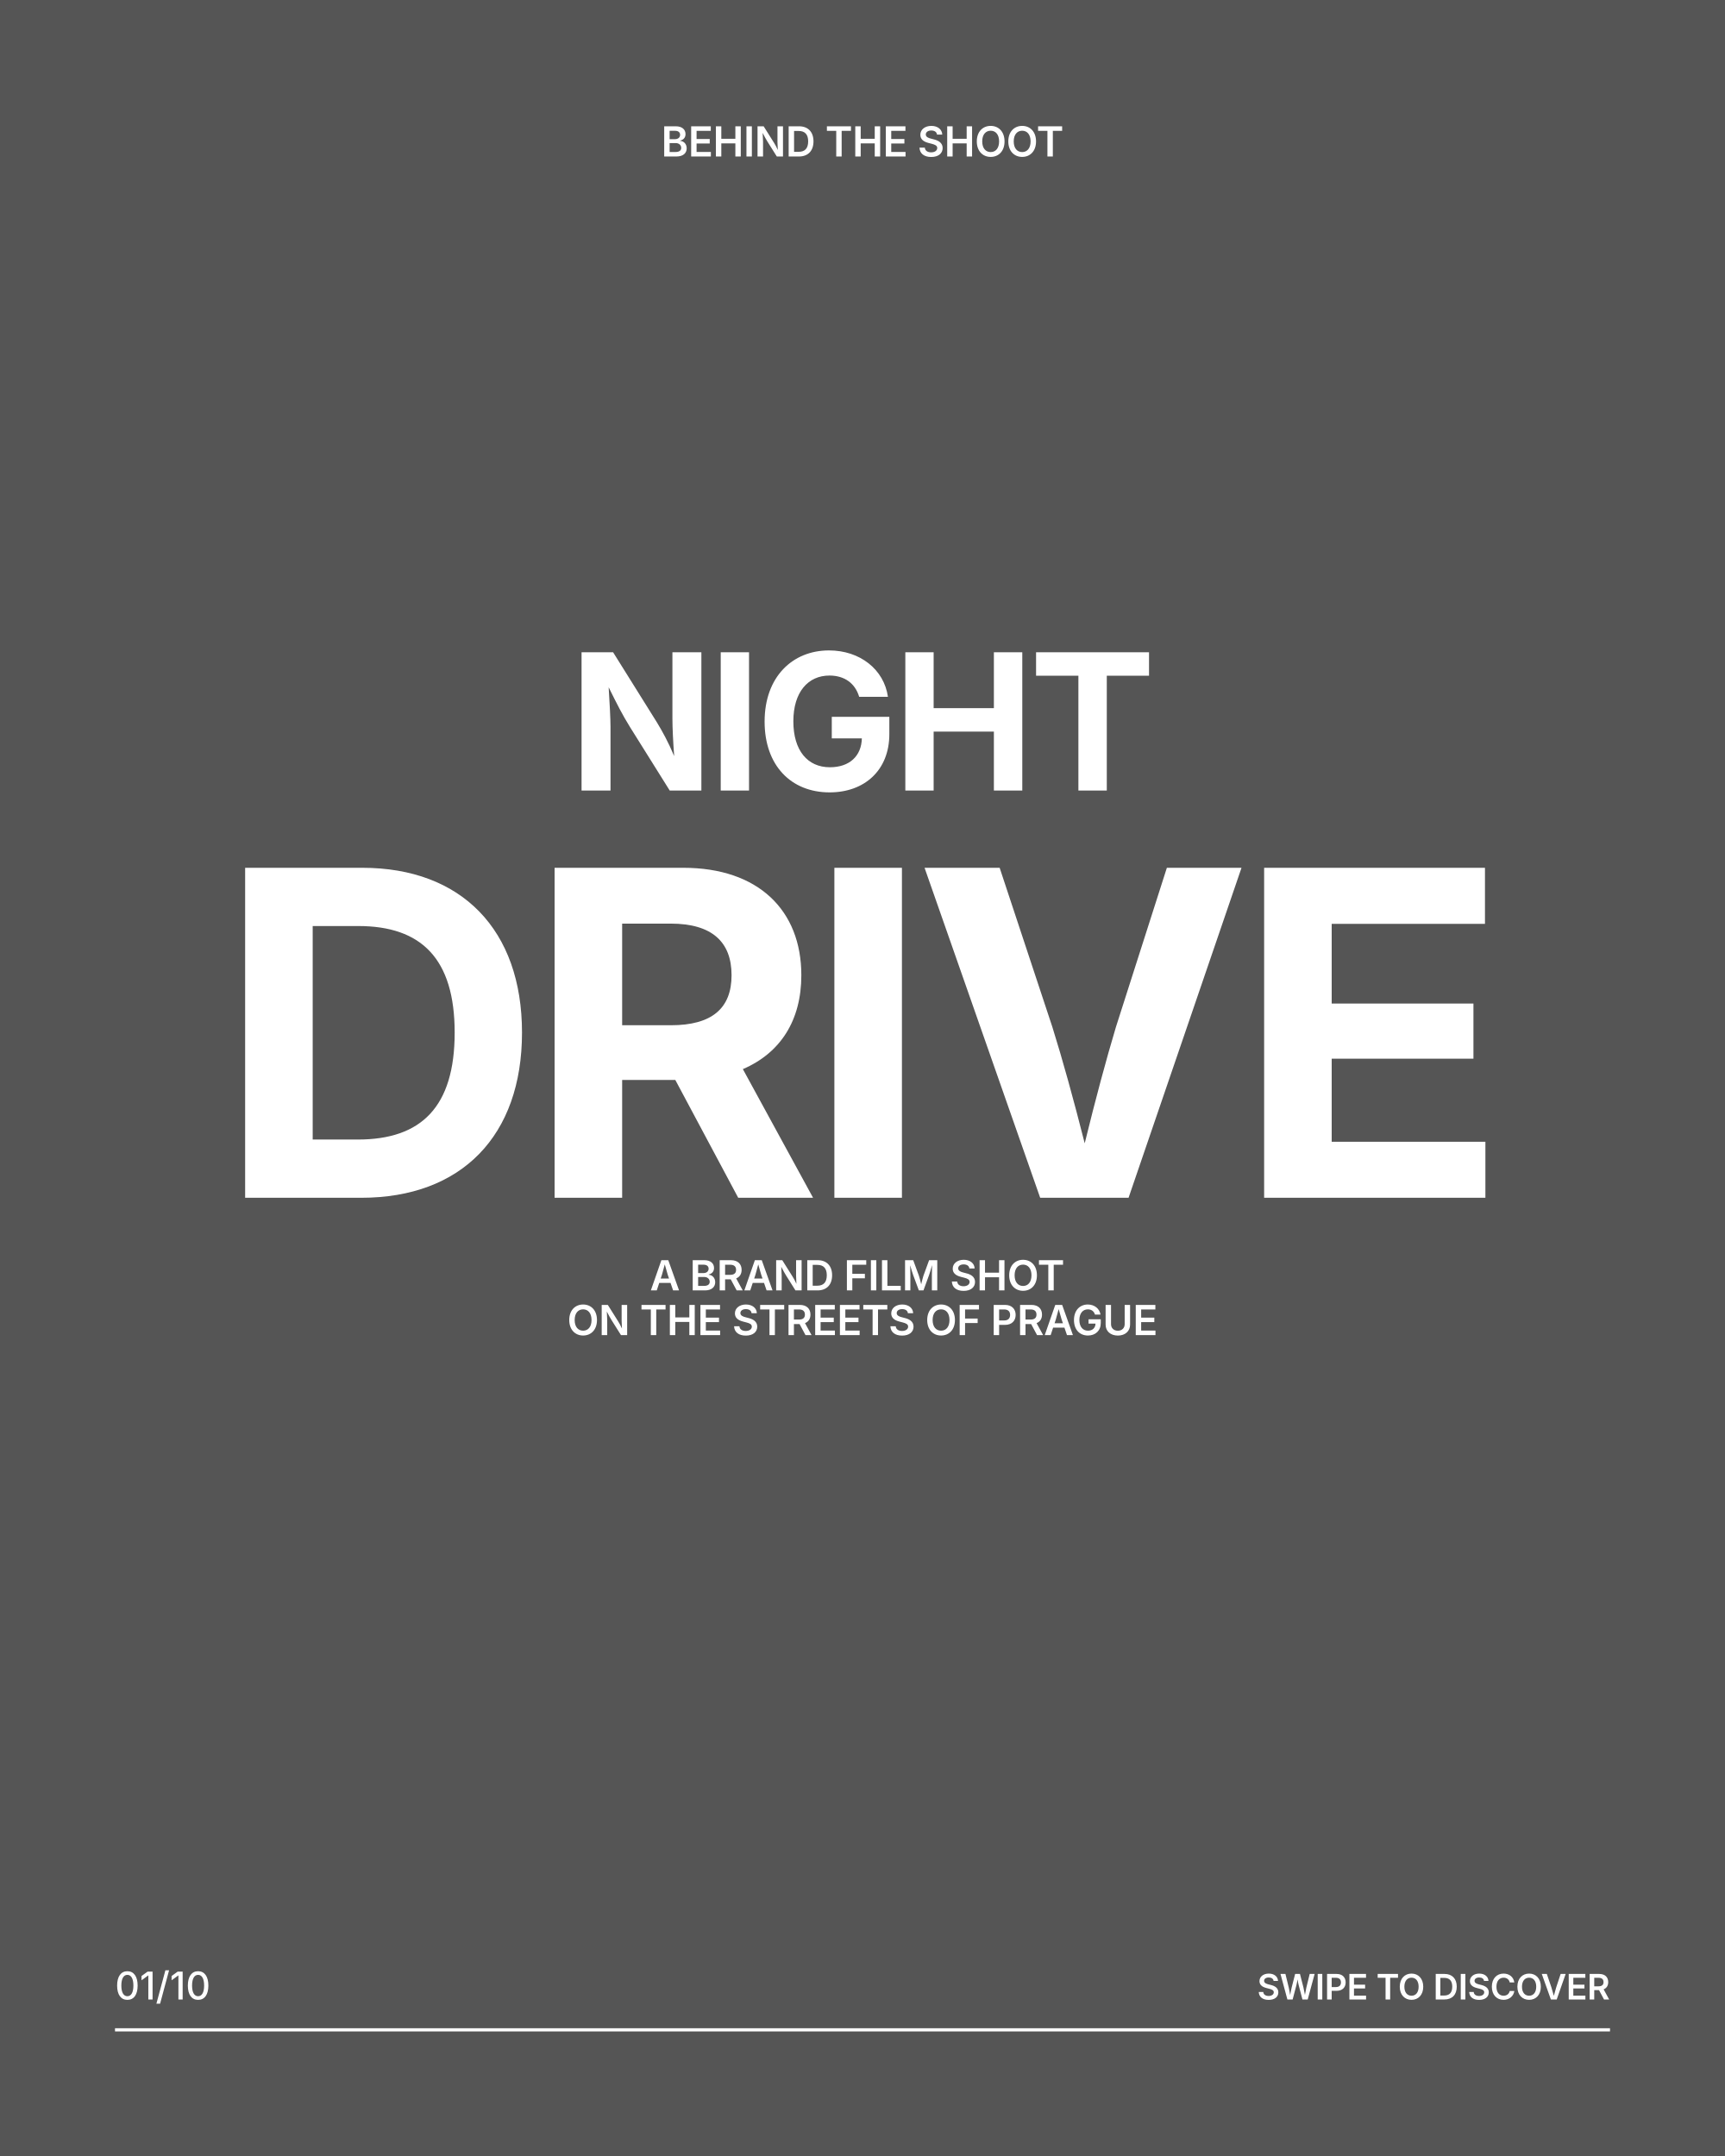
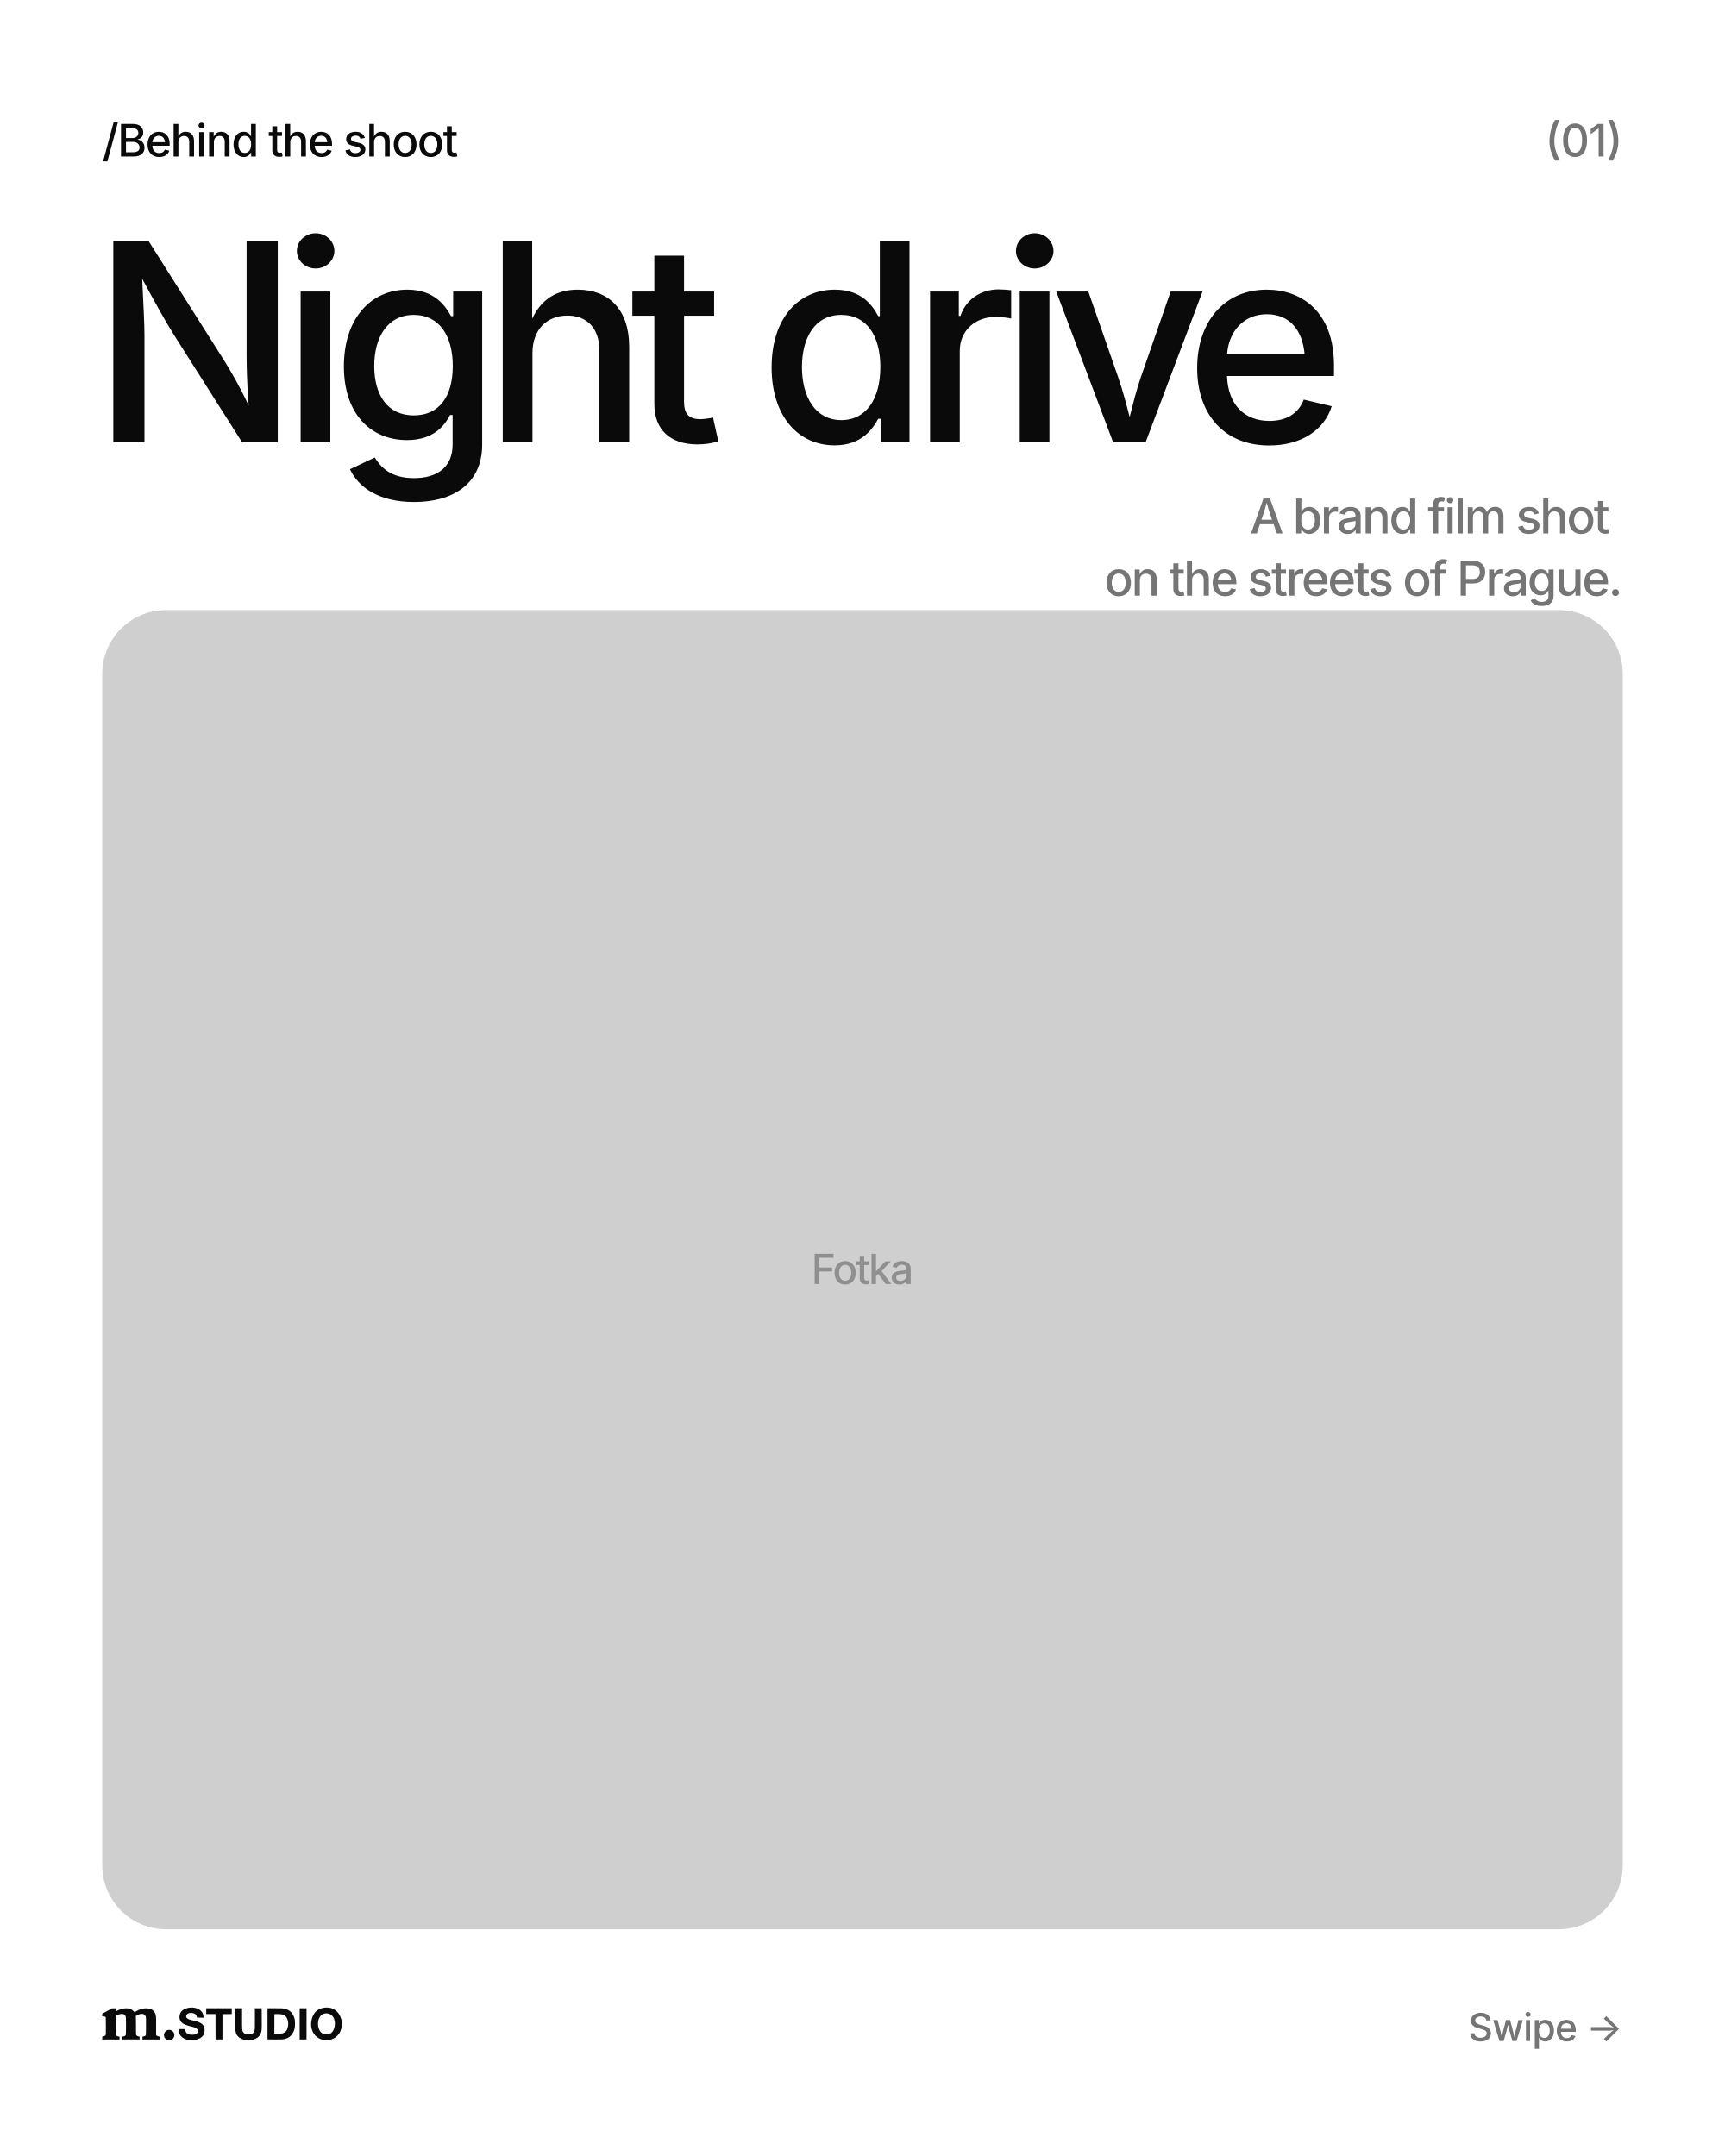
<svg xmlns="http://www.w3.org/2000/svg" width="1080" height="1350" viewBox="0 0 1080 1350">
-   <rect id="Background" width="1080" height="1350" fill="#767676" />
-   <rect id="Photo – vložte obrázek" x="0" y="0" width="1080" height="1350" rx="0" fill="#767676" />
-   <rect id="Shade" width="1080" height="1350" fill="#000" fill-opacity="0.28" />
-   <text id="Label" x="540" y="98" font-family="Inter" font-size="26" font-weight="600" letter-spacing="-0.26" fill="#FFFFFF" text-anchor="middle">BEHIND THE SHOOT</text>
-   <text id="Kicker" x="540" y="495" font-family="Inter" font-size="119" font-weight="700" letter-spacing="-3.57" fill="#FFFFFF" text-anchor="middle">NIGHT</text>
-   <text id="Title" x="540" y="750" font-family="Inter" font-size="284" font-weight="700" letter-spacing="-11.35" fill="#FFFFFF" text-anchor="middle">DRIVE</text>
-   <text id="Subtitle" font-family="Inter" font-size="26" font-weight="600" letter-spacing="-0.26" fill="#FFFFFF" text-anchor="middle">
-     <tspan x="540" y="808">A BRAND FILM SHOT</tspan>
-     <tspan x="540" y="836">ON THE STREETS OF PRAGUE</tspan>
+   <rect id="Background" width="1080" height="1350" fill="#FFFFFF" />
+   <g id="Section label">
+     <text id="Label" x="64" y="98" font-family="Inter" font-size="28" font-weight="500" letter-spacing="-0.84" fill="#0A0A0A" text-anchor="start">/Behind the shoot</text>
+     <text id="Index" x="1016" y="98" font-family="Inter" font-size="28" font-weight="500" letter-spacing="-0.56" fill="#757575" text-anchor="end">(01)</text>
+   </g>
+   <text id="Title" x="57" y="277" font-family="Inter" font-size="173" font-weight="500" letter-spacing="-12.12" fill="#0A0A0A" text-anchor="start">Night drive</text>
+   <text id="Tagline" font-family="Inter" font-size="30" font-weight="500" letter-spacing="-1.20" text-anchor="end">
+     <tspan x="1016" y="334">
+       <tspan fill="#757575">A brand film shot</tspan>
+     </tspan>
+     <tspan x="1016" y="373">
+       <tspan fill="#757575">on the streets of Prague.</tspan>
+     </tspan>
  </text>
+   <rect id="Photo – vložte obrázek" x="64" y="382" width="952" height="826" rx="40" fill="#CFCFCF" />
+   <text id="Hint – smazat" x="540" y="804" font-family="Inter" font-size="26" font-weight="500" letter-spacing="-1.04" fill="#8F8F8F" text-anchor="middle">Fotka</text>
  <g id="Footer">
-     <text id="Counter" x="72" y="1252" font-family="Inter" font-size="24" font-weight="500" letter-spacing="0.00" fill="#FFFFFF" text-anchor="start">01/10</text>
-     <text id="CTA" x="1008" y="1252" font-family="Inter" font-size="22" font-weight="600" letter-spacing="-0.22" fill="#FFFFFF" text-anchor="end">SWIPE TO DISCOVER</text>
-     <rect id="Line" x="72" y="1270" width="936" height="2" fill="#FFFFFF" />
+     <g id="Logo m.STUDIO" transform="translate(64 1257) scale(0.04688)">
+       <path fill="#0A0A0A" fill-rule="evenodd" d="M 879.37 436.51 C 864.89 433.36 853.86 426.92 842.98 415.27 C 811.69 381.76 821.75 327.27 863.08 306.46 C 892.07 291.86 927.01 299.29 947.94 324.50 C 956.60 334.93 961.33 346.26 962.94 360.46 C 965.06 379.12 960.44 396.23 949.28 411.08 C 933.78 431.70 905.14 442.11 879.37 436.51 Z  M 1923.50 435.50 C 1865.42 428.80 1820.12 403.39 1796.67 364.36 C 1787.73 349.47 1783.24 335.24 1779.53 310.00 C 1779.33 308.62 1778.89 305.70 1778.56 303.50 C 1778.23 301.30 1777.32 289.91 1776.53 278.19 C 1775.37 260.72 1775.22 234.60 1775.72 133.44 L 1776.32 10.00 L 1822.14 10.00 L 1867.96 10.00 L 1867.77 132.25 C 1867.52 301.63 1868.01 308.39 1882.16 329.55 C 1893.75 346.88 1915.15 356.74 1945.90 358.92 C 1991.95 362.18 2019.65 348.13 2031.46 315.51 C 2034.10 308.24 2037.31 293.82 2038.60 283.50 C 2039.01 280.20 2039.23 217.31 2039.08 143.75 L 2038.80 10.00 L 2084.26 10.00 L 2129.71 10.00 L 2130.44 138.80 C 2131.16 264.20 2131.06 274.47 2128.85 297.50 C 2123.33 355.12 2098.21 392.75 2049.74 415.99 C 2013.48 433.39 1967.20 440.54 1923.50 435.50 Z  M 1173.00 435.29 C 1164.03 434.73 1140.11 431.03 1131.50 428.86 C 1100.40 421.02 1077.96 408.95 1058.40 389.53 C 1040.08 371.35 1029.18 351.32 1022.51 323.61 C 1019.76 312.17 1018.00 300.21 1018.00 292.92 L 1018.00 287.98 L 1061.66 288.24 L 1105.31 288.50 L 1106.98 296.50 C 1109.65 309.29 1111.89 315.92 1116.59 325.05 C 1131.38 353.75 1159.23 365.37 1209.32 363.72 C 1226.43 363.16 1231.86 362.07 1244.88 356.56 C 1259.75 350.27 1271.81 339.95 1276.78 329.25 C 1279.01 324.45 1279.46 322.09 1279.48 314.98 C 1279.50 307.32 1279.16 305.77 1276.18 299.71 C 1267.45 281.98 1248.37 270.04 1212.56 259.91 C 1204.89 257.74 1197.69 255.79 1196.56 255.56 C 1195.43 255.34 1191.35 254.40 1187.50 253.48 C 1183.65 252.56 1179.60 251.63 1178.50 251.41 C 1163.24 248.40 1132.49 238.77 1105.51 228.56 C 1084.18 220.48 1061.22 203.55 1049.70 187.42 C 1043.84 179.20 1037.18 164.28 1034.34 153.00 C 1030.79 138.90 1030.58 117.28 1033.86 103.73 C 1040.18 77.68 1049.95 60.03 1067.32 43.33 C 1082.54 28.69 1097.58 19.99 1121.00 12.28 C 1145.06 4.36 1167.80 0.70 1193.00 0.69 C 1221.60 0.69 1245.09 4.95 1269.00 14.48 C 1284.23 20.55 1298.68 28.58 1309.45 36.98 C 1322.01 46.76 1334.98 62.69 1341.62 76.50 C 1348.51 90.83 1353.96 115.16 1353.99 131.76 L 1354.00 136.02 L 1309.82 135.76 L 1265.64 135.50 L 1263.96 127.00 C 1260.81 111.15 1257.26 104.12 1247.11 93.65 C 1236.14 82.33 1226.19 77.65 1205.34 73.97 C 1191.31 71.50 1180.25 71.47 1166.92 73.88 C 1143.86 78.06 1133.33 85.48 1124.76 103.63 C 1120.52 112.62 1119.69 124.25 1122.79 131.26 C 1128.10 143.26 1143.56 153.66 1167.50 161.32 C 1171.90 162.72 1183.83 165.90 1194.00 168.37 C 1266.09 185.87 1277.38 189.27 1300.80 200.54 C 1318.01 208.82 1328.59 215.93 1338.75 226.05 C 1353.72 240.96 1362.70 258.24 1366.04 278.55 C 1367.55 287.72 1367.51 314.31 1365.98 325.00 C 1364.42 335.86 1358.06 355.40 1353.33 363.91 C 1329.85 406.07 1283.94 429.01 1211.00 435.03 C 1200.81 435.87 1184.23 435.98 1173.00 435.29 Z  M 2972.50 435.38 C 2955.78 433.65 2934.56 428.70 2917.75 422.62 C 2879.75 408.86 2844.83 379.91 2822.16 343.35 C 2809.02 322.17 2796.58 289.40 2793.54 268.00 C 2793.19 265.52 2792.47 261.48 2791.94 259.00 C 2790.18 250.82 2789.21 224.60 2790.07 208.32 C 2792.40 164.38 2807.31 118.34 2831.43 80.66 C 2839.25 68.42 2840.67 66.58 2849.50 57.15 C 2874.67 30.27 2918.47 9.35 2963.90 2.52 C 2987.08 -0.97 3018.61 -0.29 3040.50 4.15 C 3090.93 14.39 3133.48 43.73 3162.40 88.19 C 3177.05 110.72 3190.18 143.78 3195.49 171.50 C 3199.83 194.18 3201.14 228.68 3198.47 250.00 C 3197.61 256.88 3196.72 263.18 3196.49 264.00 C 3196.26 264.82 3195.87 266.62 3195.61 268.00 C 3190.42 296.02 3178.32 326.19 3163.15 349.00 C 3136.86 388.52 3098.67 416.02 3052.50 428.68 C 3032.39 434.19 3024.88 435.16 3000.00 435.49 C 2987.07 435.65 2974.70 435.61 2972.50 435.38 Z  M 0.23 408.29 L 0.50 389.58 L 12.19 387.37 C 36.38 382.80 44.98 375.41 47.98 356.61 C 49.32 348.27 48.51 140.55 47.12 134.79 C 45.57 128.35 42.78 124.66 37.49 122.02 C 32.94 119.76 31.10 119.52 16.25 119.16 L -0.00 118.77 L 0.01 101.13 L 0.02 83.50 L 15.76 74.86 C 33.28 65.24 61.73 49.58 84.50 37.00 C 92.75 32.45 101.30 27.74 103.50 26.55 C 105.70 25.36 112.96 21.37 119.62 17.69 L 131.74 11.00 L 157.37 11.00 L 183.00 11.00 L 183.00 31.50 C 183.00 42.78 183.27 52.00 183.60 52.00 C 183.92 52.00 185.39 51.17 186.85 50.16 C 196.33 43.59 228.63 29.19 248.50 22.69 C 275.33 13.91 294.33 10.68 319.50 10.65 C 346.26 10.61 362.94 14.11 383.50 24.04 C 399.02 31.54 405.45 36.26 419.80 50.66 C 427.12 58.00 433.39 64.00 433.74 64.00 C 434.09 64.00 435.30 63.16 436.44 62.13 C 444.27 55.01 468.19 41.07 485.53 33.51 C 520.75 18.15 552.83 11.06 587.33 11.02 C 619.29 10.98 643.05 16.88 665.00 30.30 C 692.32 47.01 709.03 72.73 715.51 108.00 C 715.76 109.38 716.19 111.62 716.46 113.00 C 716.73 114.38 717.67 122.47 718.54 131.00 C 719.92 144.38 720.10 161.34 719.85 255.00 L 719.57 363.50 L 722.20 369.18 C 726.47 378.41 733.37 382.21 754.50 386.98 C 759.45 388.09 764.51 389.24 765.75 389.52 C 767.98 390.03 768.00 390.17 768.00 408.52 L 768.00 427.00 L 652.48 427.00 L 536.96 427.00 L 537.23 408.25 L 537.50 389.50 L 547.18 387.81 C 566.02 384.53 576.10 379.37 580.64 370.69 C 583.79 364.69 584.41 346.52 584.73 251.00 C 585.10 140.77 585.11 143.53 584.54 139.00 C 582.33 121.22 577.13 109.36 567.26 99.57 C 557.22 89.60 544.80 85.30 527.00 85.62 C 514.77 85.84 504.70 87.67 491.77 92.01 C 481.56 95.44 456.18 107.73 451.58 111.47 L 448.67 113.84 L 449.94 128.58 C 450.89 139.62 451.14 169.90 450.93 249.41 C 450.78 307.76 451.01 357.30 451.46 359.50 C 453.34 368.76 459.31 376.57 467.86 380.93 C 472.93 383.51 492.59 388.96 498.50 389.42 C 499.13 389.47 499.50 396.39 499.50 408.00 L 499.50 426.50 L 384.00 426.50 L 268.50 426.50 L 268.50 408.00 L 268.50 389.50 L 280.50 387.47 C 295.30 384.95 303.33 381.50 309.37 375.04 C 315.37 368.62 315.28 369.22 316.88 325.00 C 318.72 274.00 317.82 145.70 315.50 130.00 C 312.35 108.61 298.81 92.63 279.50 87.52 C 272.36 85.63 255.55 85.36 245.50 86.98 C 230.25 89.44 209.11 96.99 192.50 105.91 L 183.50 110.74 L 182.78 120.62 C 182.38 126.06 181.96 174.15 181.84 227.50 C 181.61 326.51 182.35 354.70 185.50 366.89 C 187.11 373.16 190.88 377.53 198.01 381.41 C 203.04 384.15 216.41 388.00 220.91 388.01 C 222.33 388.01 225.19 388.48 227.25 389.05 L 231.00 390.09 L 231.00 408.55 L 231.00 427.00 L 115.48 427.00 L -0.04 427.00 L 0.23 408.29 Z  M 1513.68 426.34 C 1513.30 425.97 1513.00 349.69 1513.00 256.83 L 1513.00 88.00 L 1451.00 88.00 L 1389.00 88.00 L 1389.00 49.00 L 1389.00 10.00 L 1559.50 10.00 L 1730.00 10.00 L 1730.00 49.00 L 1730.00 88.00 L 1710.16 88.00 C 1699.25 88.00 1671.36 88.30 1648.17 88.66 L 1606.01 89.33 L 1605.75 257.91 L 1605.50 426.50 L 1559.93 426.76 C 1534.86 426.90 1514.05 426.72 1513.68 426.34 Z  M 2207.46 425.75 C 2207.20 425.06 2207.10 331.35 2207.24 217.50 L 2207.50 10.50 L 2304.50 10.53 C 2399.96 10.55 2401.74 10.59 2416.74 12.81 C 2443.35 16.75 2461.16 22.04 2479.50 31.44 C 2512.63 48.42 2535.19 71.47 2551.99 105.50 C 2562.17 126.13 2567.07 140.70 2570.48 160.50 C 2571.34 165.45 2572.23 170.18 2572.48 171.00 C 2573.67 175.02 2575.07 199.53 2575.07 216.50 C 2575.07 233.53 2573.80 256.30 2572.46 263.00 C 2571.53 267.68 2571.01 270.50 2569.95 276.50 C 2563.58 312.64 2543.59 351.75 2519.10 376.00 C 2489.86 404.95 2458.05 419.69 2413.34 424.99 C 2397.64 426.86 2390.14 426.99 2302.22 427.00 C 2227.71 427.00 2207.84 426.74 2207.46 425.75 Z  M 2637.00 218.51 L 2637.00 10.00 L 2683.00 10.00 L 2729.00 10.00 L 2728.75 218.25 L 2728.50 426.50 L 2682.75 426.76 L 2637.00 427.02 L 2637.00 218.51 Z  M 3016.58 357.05 C 3042.73 351.53 3063.17 339.87 3075.24 323.60 C 3082.31 314.07 3092.73 293.39 3096.88 280.67 C 3110.36 239.38 3111.27 198.01 3099.52 160.50 C 3084.32 111.96 3050.22 83.15 3003.02 78.97 C 2976.31 76.60 2949.73 83.54 2930.98 97.77 C 2909.40 114.15 2892.16 145.25 2885.49 179.86 C 2880.83 204.03 2881.09 235.94 2886.14 260.50 C 2895.17 304.37 2920.07 339.01 2951.18 351.01 C 2971.29 358.76 2997.15 361.15 3016.58 357.05 Z  M 2391.42 348.01 C 2398.23 346.92 2404.86 345.62 2406.15 345.13 C 2407.44 344.64 2408.72 344.26 2409.00 344.28 C 2410.50 344.41 2421.41 340.30 2427.30 337.37 C 2452.13 325.07 2463.73 310.66 2474.35 278.91 C 2492.33 225.24 2484.06 160.20 2454.60 123.42 C 2432.91 96.34 2405.77 87.99 2339.50 88.01 C 2323.00 88.01 2307.14 88.30 2304.25 88.65 L 2299.00 89.28 L 2299.00 219.10 L 2299.00 348.93 L 2309.25 349.25 C 2314.89 349.43 2332.89 349.67 2349.27 349.79 C 2374.84 349.97 2380.78 349.72 2391.42 348.01 Z" />
+     </g>
+     <text id="Web" x="1016" y="1278" font-family="Inter" font-size="24" font-weight="500" letter-spacing="-0.48" fill="#757575" text-anchor="end">Swipe →</text>
  </g>
</svg>
